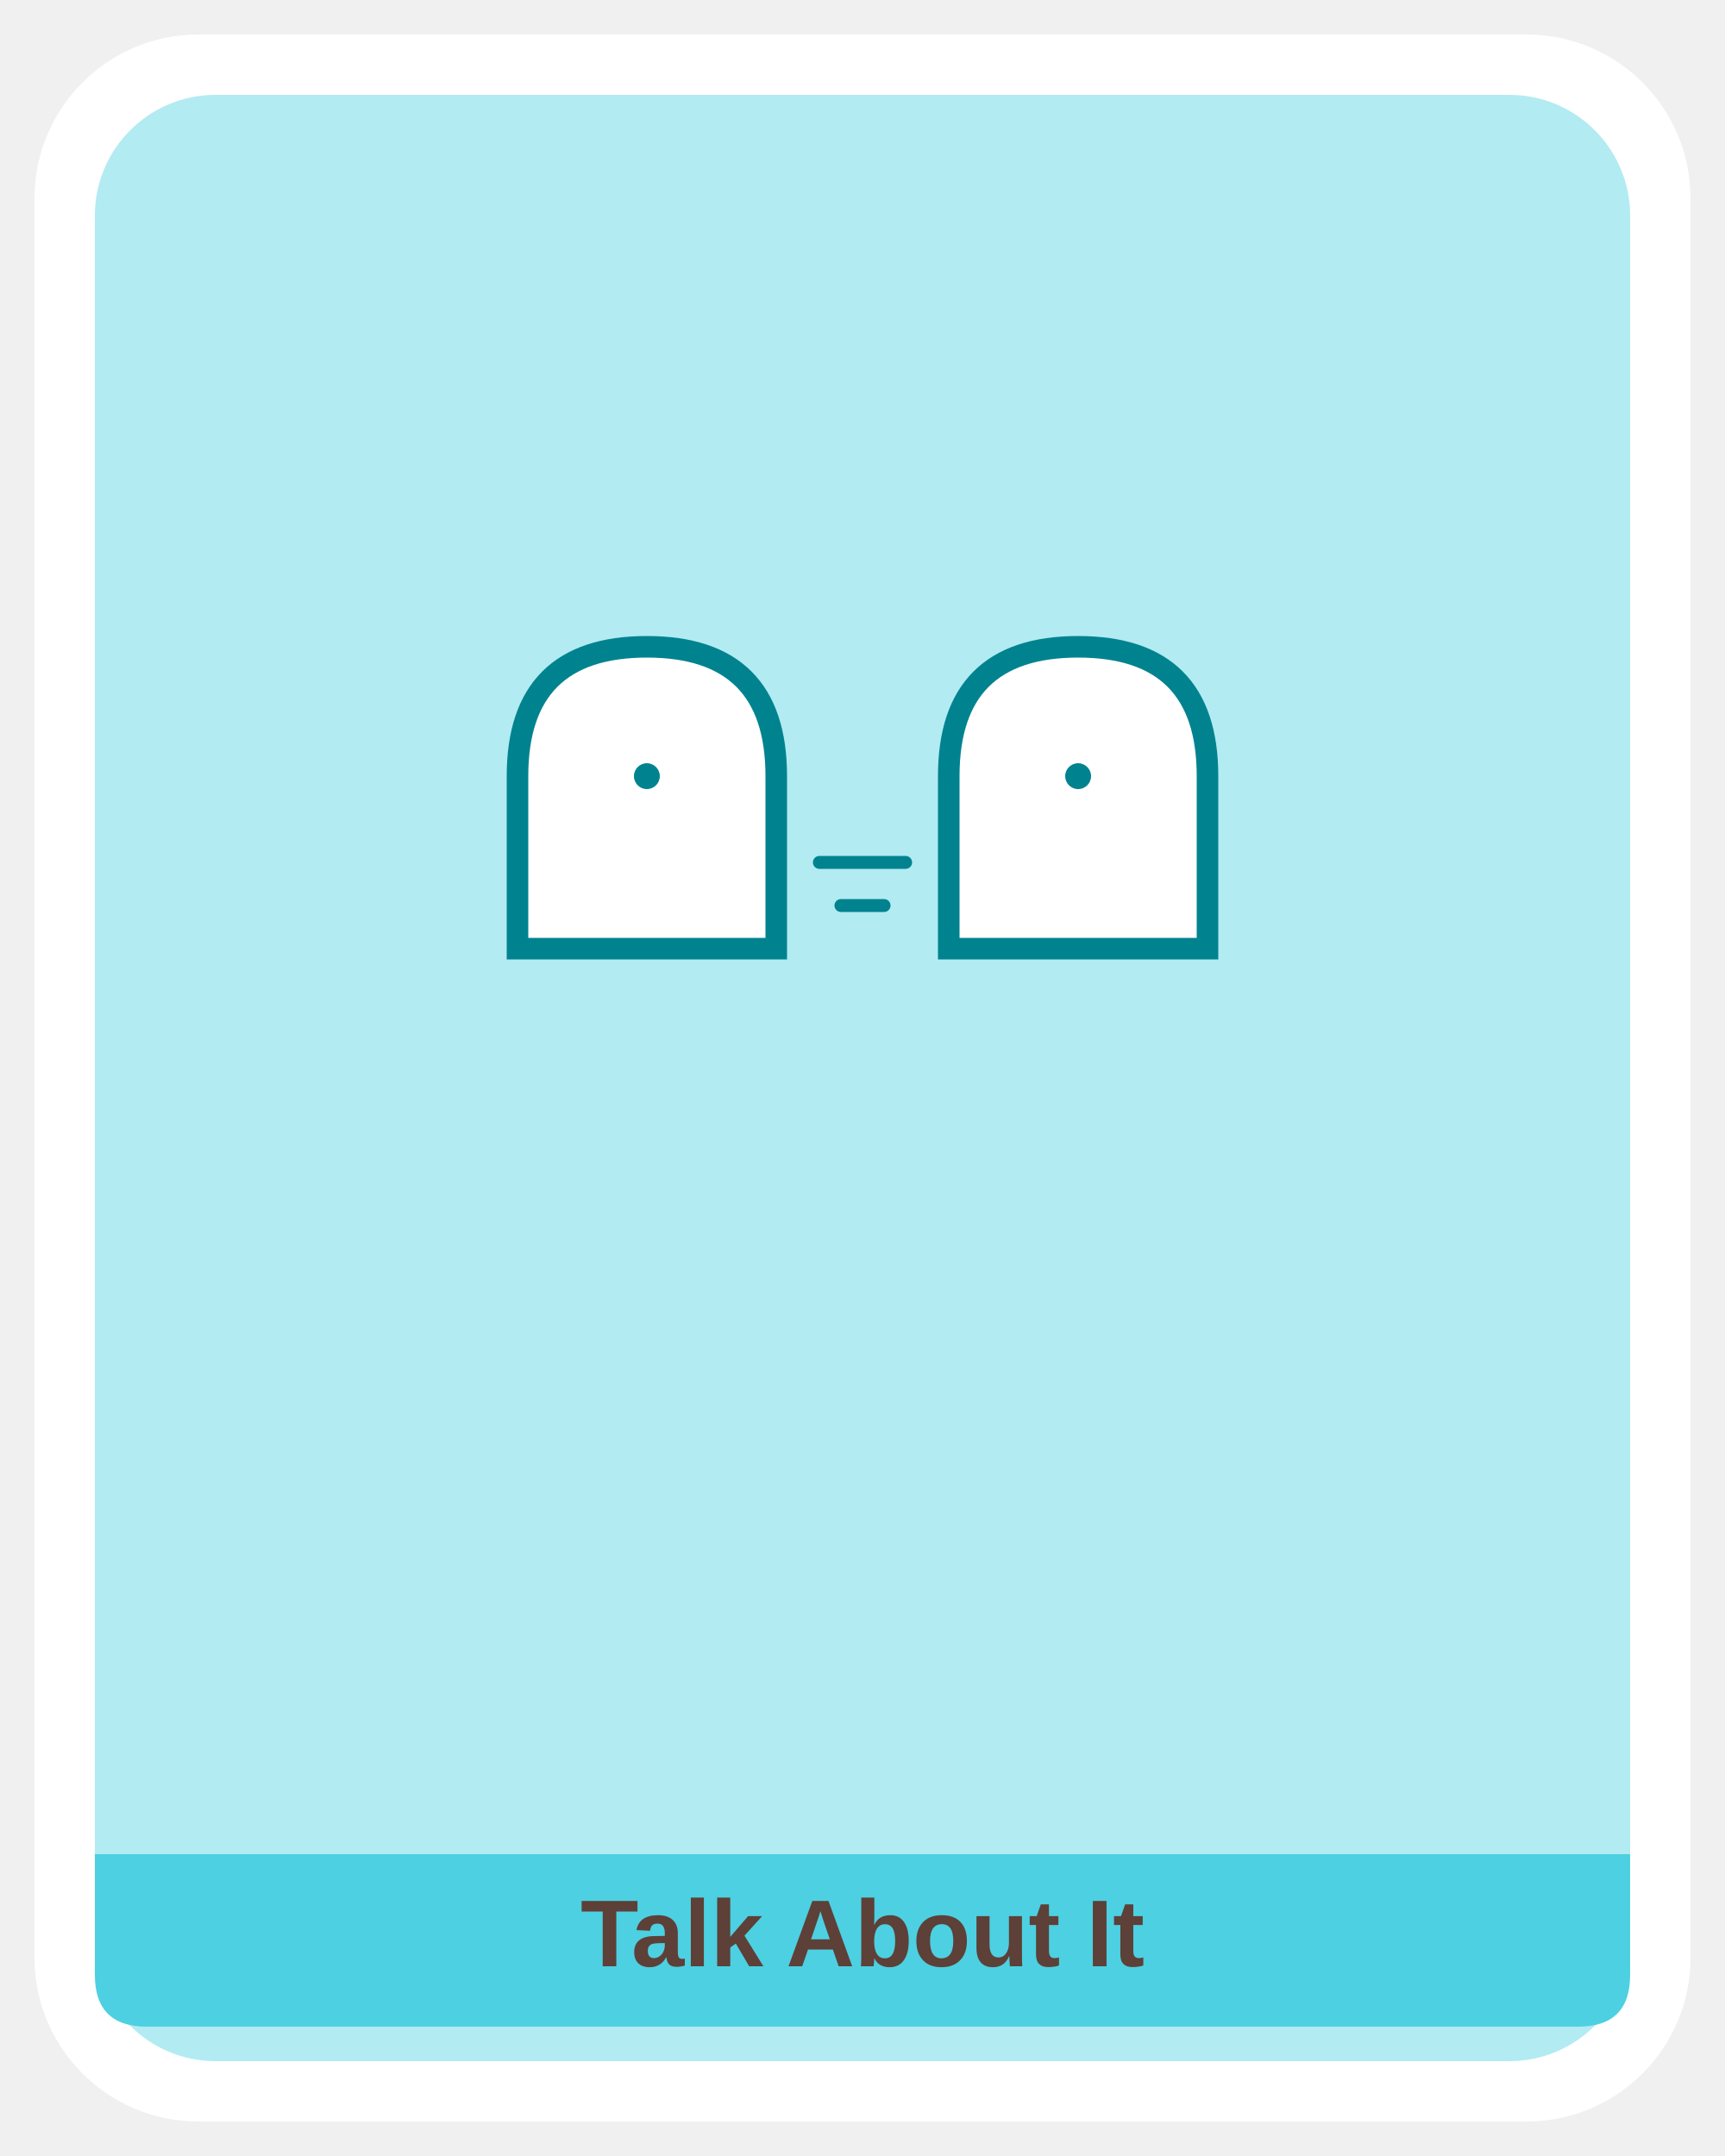
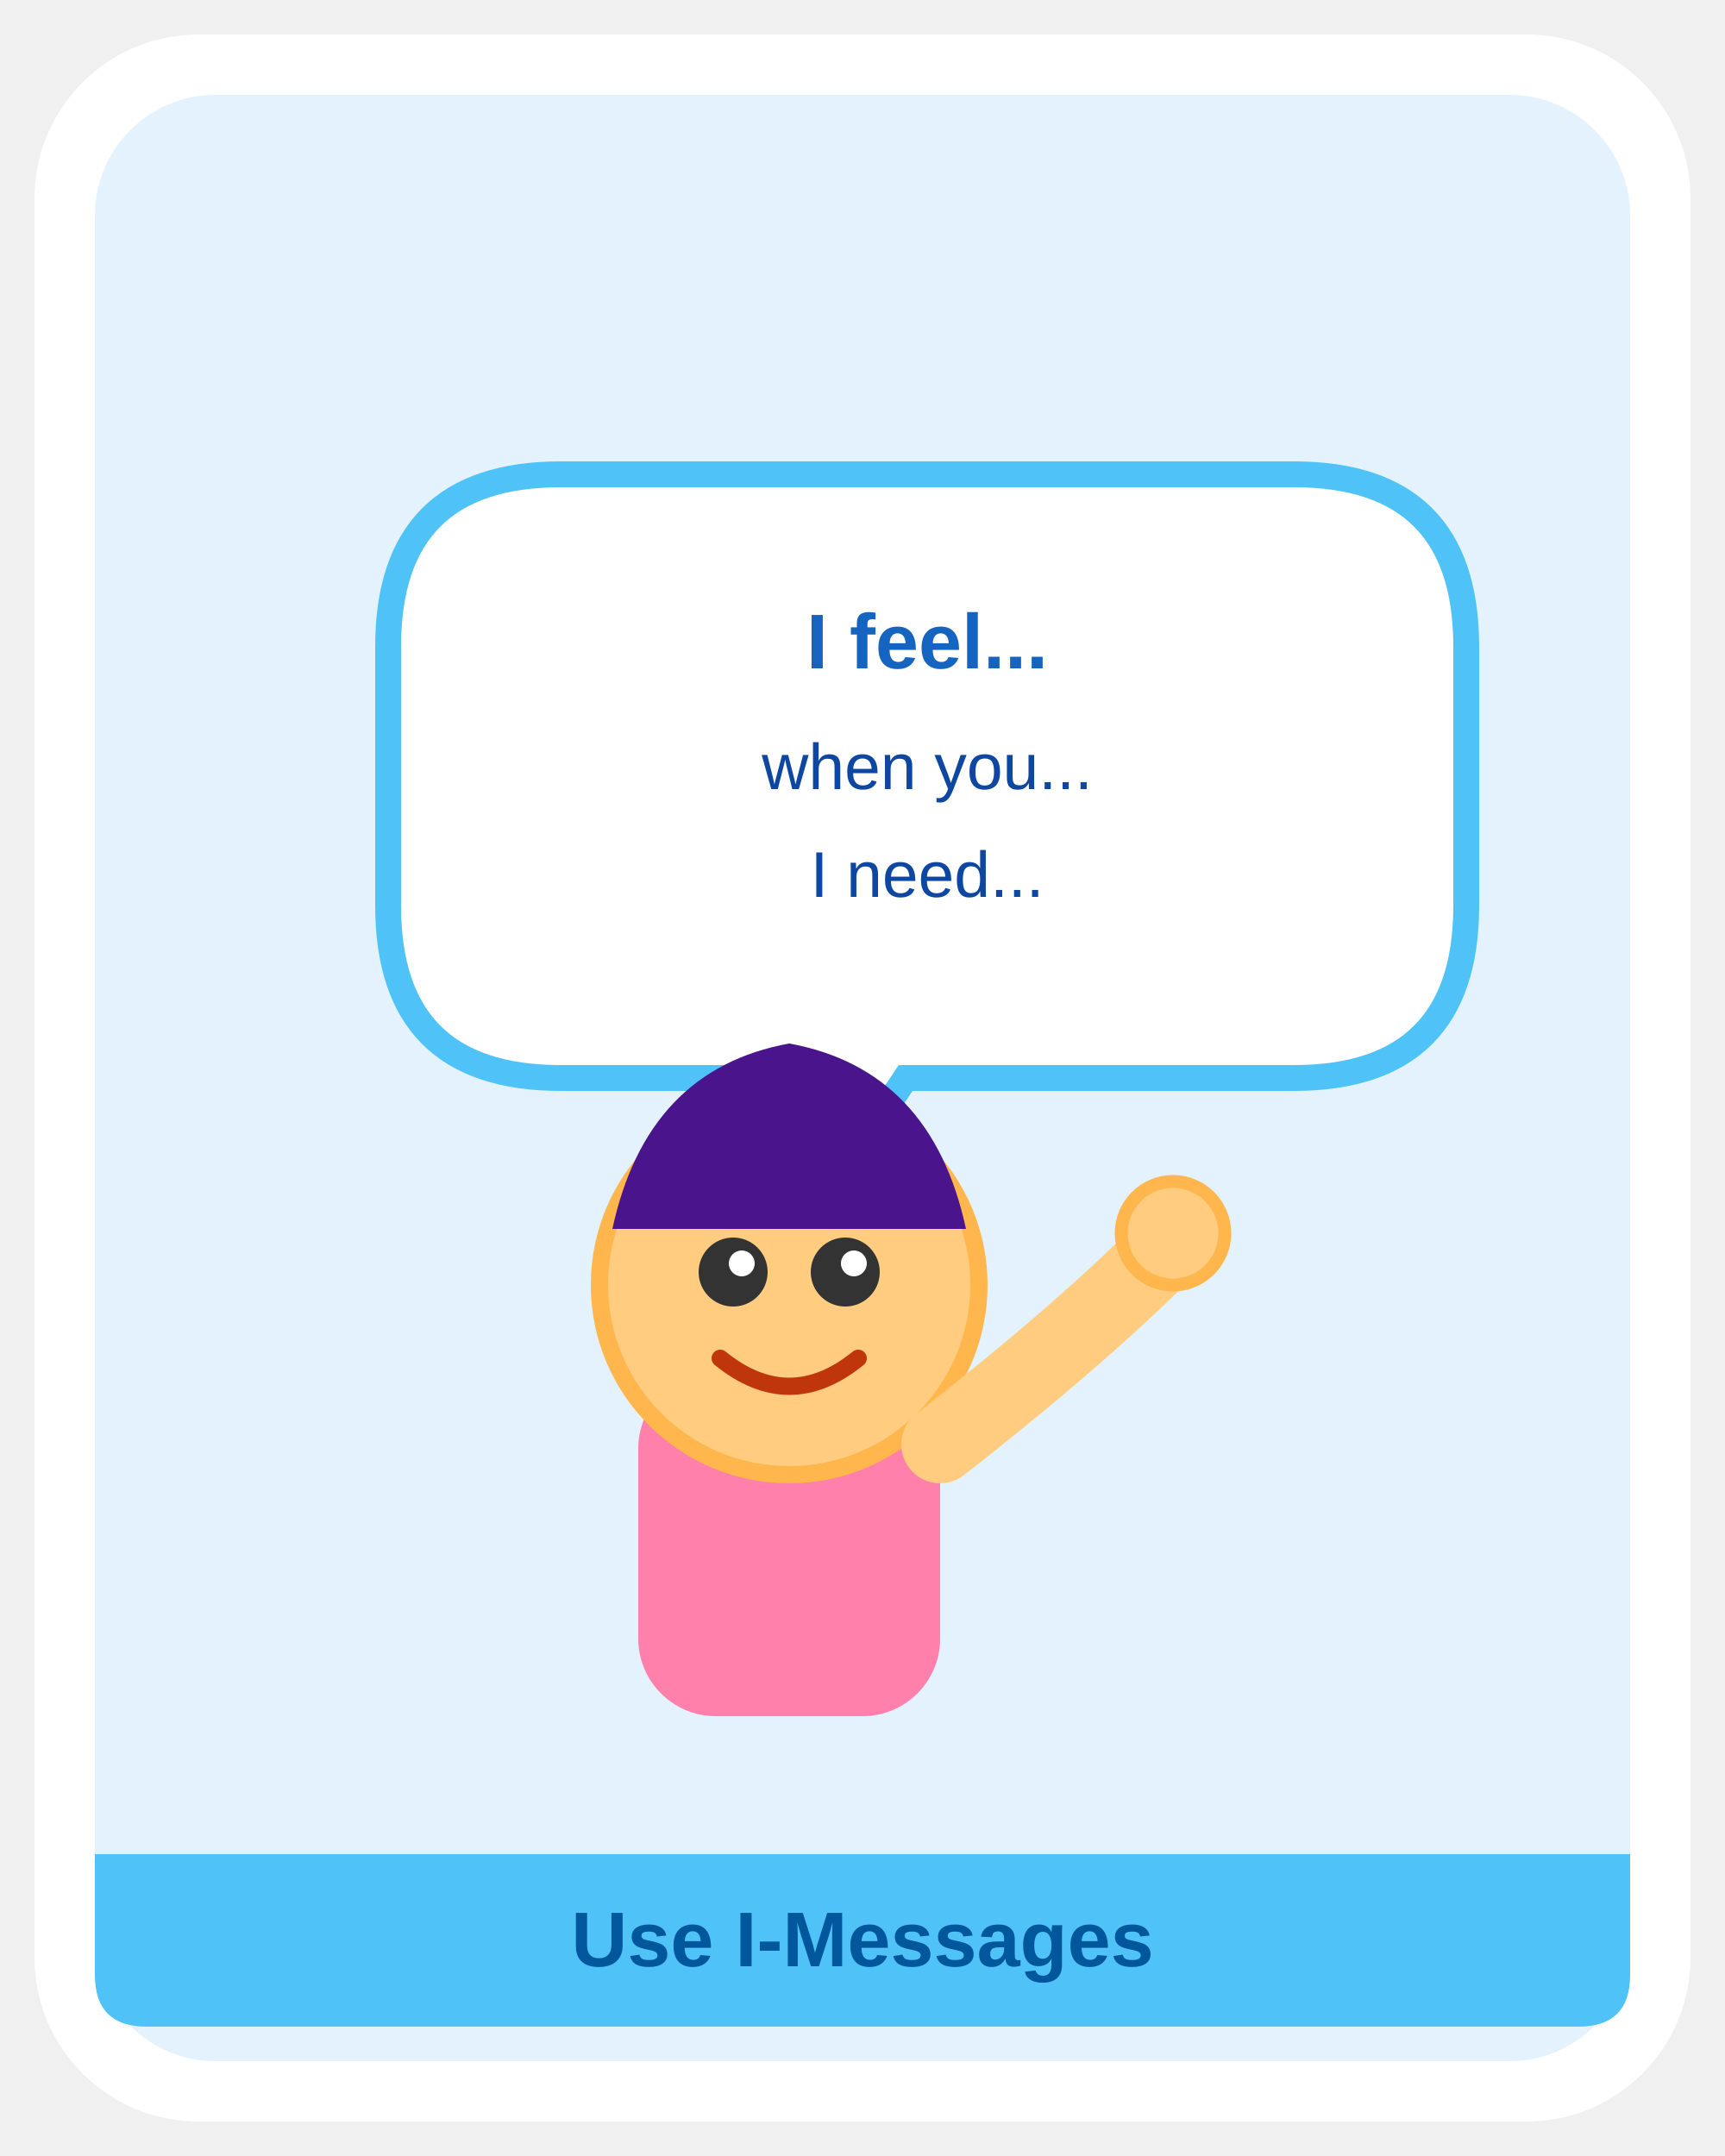
<svg xmlns="http://www.w3.org/2000/svg" width="400" height="500" viewBox="0 0 400 500" fill="none">
  <rect x="18" y="26" width="370" height="460" rx="38" fill="#E0E0E0" />
  <rect x="8" y="8" width="384" height="484" rx="38" fill="white" />
-   <rect x="22" y="22" width="356" height="456" rx="28" fill="#B2EBF2" />
-   <path d="M22 430 H378 V458 Q378 470 366 470 H34 Q22 470 22 458 Z" fill="#4DD0E1" />
-   <text x="200" y="456" font-family="Arial Rounded MT Bold, Arial, sans-serif" font-size="22" font-weight="bold" fill="#5D4037" text-anchor="middle">Talk About It</text>
-   <path d="M150 150 Q120 150 120 180 V220 H180 V180 Q180 150 150 150Z" fill="white" stroke="#00838F" stroke-width="5" />
-   <path d="M250 150 Q280 150 280 180 V220 H220 V180 Q220 150 250 150Z" fill="white" stroke="#00838F" stroke-width="5" />
-   <circle cx="150" cy="180" r="3" fill="#00838F" />
-   <circle cx="250" cy="180" r="3" fill="#00838F" />
-   <path d="M190 200 H210 M195 210 H205" stroke="#00838F" stroke-width="3" stroke-linecap="round" />
+   <rect x="22" y="22" width="356" height="456" rx="28" fill="#E3F2FD" />
+   <path d="M22 430 H378 V458 Q378 470 366 470 H34 Q22 470 22 458 Z" fill="#4FC3F7" />
+   <text x="200" y="456" font-family="Arial Rounded MT Bold, Arial, sans-serif" font-size="18" font-weight="bold" fill="#01579B" text-anchor="middle">Use I-Messages</text>
+   <path d="M90 150 Q90 110 130 110 L300 110 Q340 110 340 150 L340 210 Q340 250 300 250 L210 250 L190 280 L185 250 L130 250 Q90 250 90 210 Z" fill="white" stroke="#4FC3F7" stroke-width="6" />
+   <text x="215" y="155" font-family="Arial Rounded MT Bold, Arial, sans-serif" font-size="18" fill="#1565C0" text-anchor="middle" font-weight="bold">I feel...</text>
+   <text x="215" y="183" font-family="Arial, sans-serif" font-size="15" fill="#0D47A1" text-anchor="middle">when you...</text>
+   <text x="215" y="208" font-family="Arial, sans-serif" font-size="15" fill="#0D47A1" text-anchor="middle">I need...</text>
+   <rect x="148" y="318" width="70" height="80" rx="18" fill="#FF80AB" />
+   <circle cx="183" cy="298" r="44" fill="#FFCC80" stroke="#FFB74D" stroke-width="4" />
+   <path d="M142 285 Q150 248 183 242 Q216 248 224 285" fill="#4A148C" />
+   <circle cx="170" cy="295" r="8" fill="#333" />
+   <circle cx="196" cy="295" r="8" fill="#333" />
+   <circle cx="172" cy="293" r="3" fill="white" />
+   <circle cx="198" cy="293" r="3" fill="white" />
+   <path d="M167 315 Q183 328 199 315" stroke="#BF360C" stroke-width="4" fill="none" stroke-linecap="round" />
+   <path d="M218 335 Q250 310 270 290" stroke="#FFCC80" stroke-width="18" fill="none" stroke-linecap="round" />
+   <circle cx="272" cy="286" r="12" fill="#FFCC80" stroke="#FFB74D" stroke-width="3" />
</svg>
